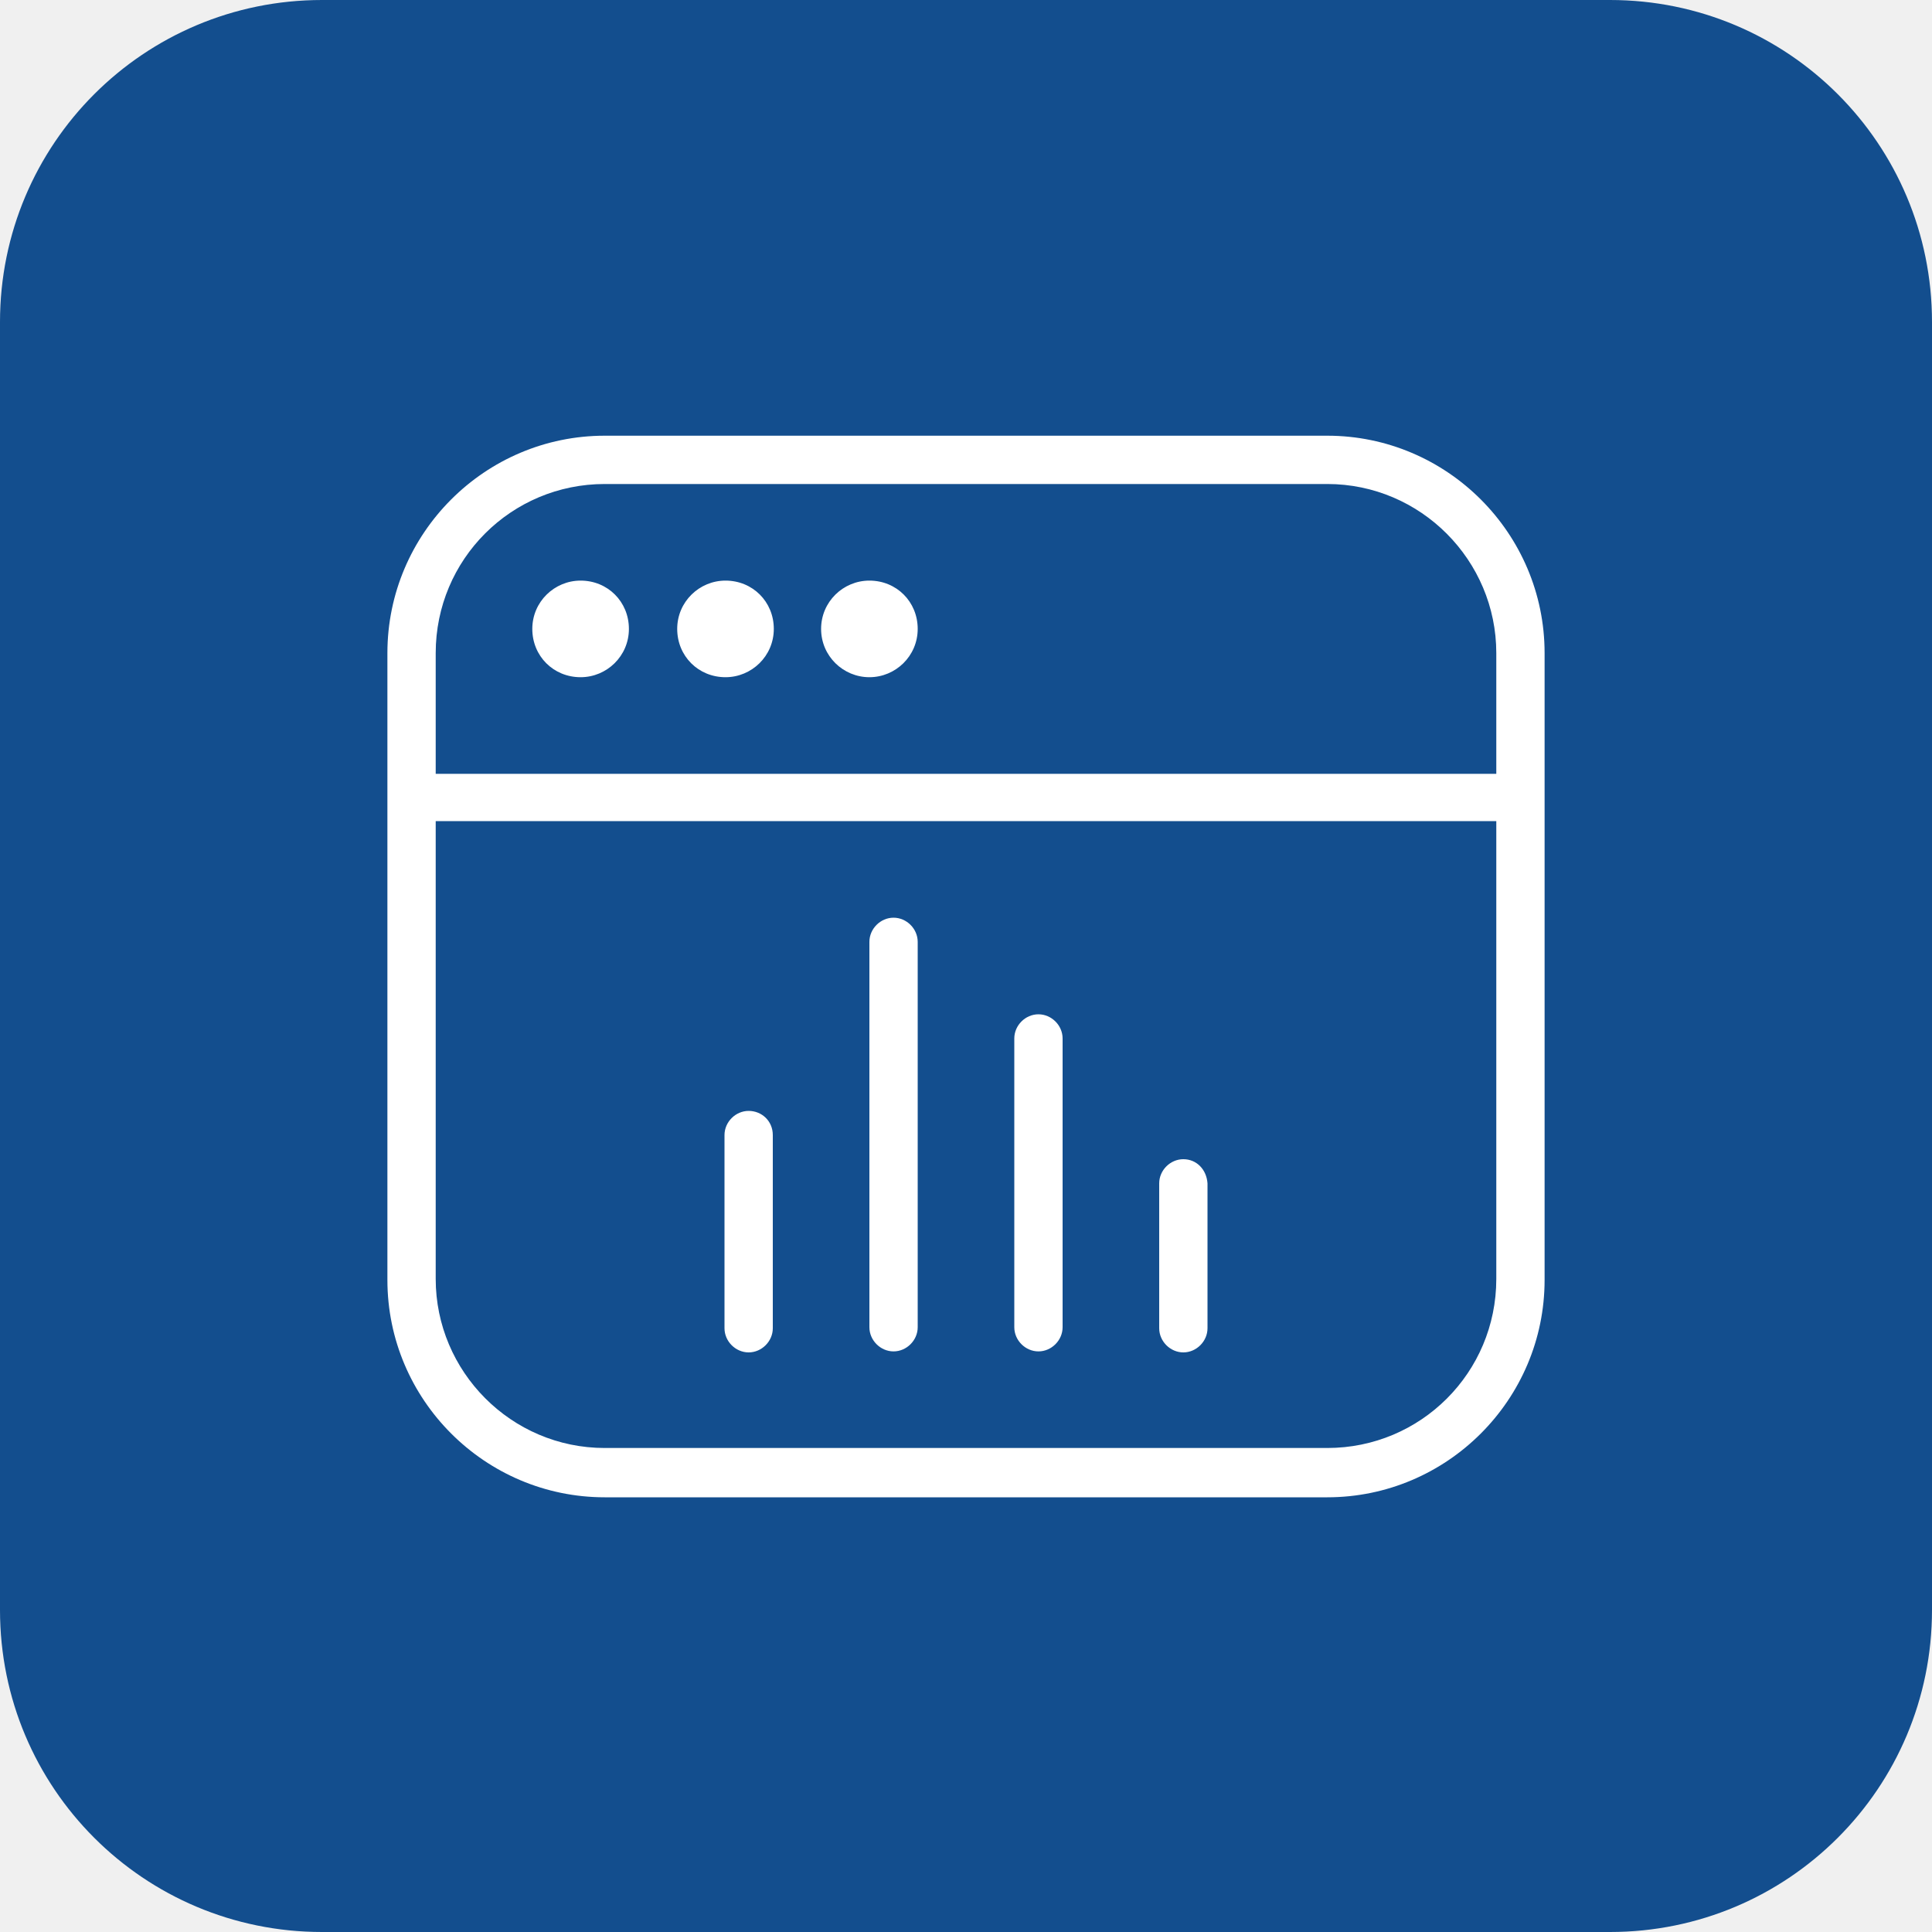
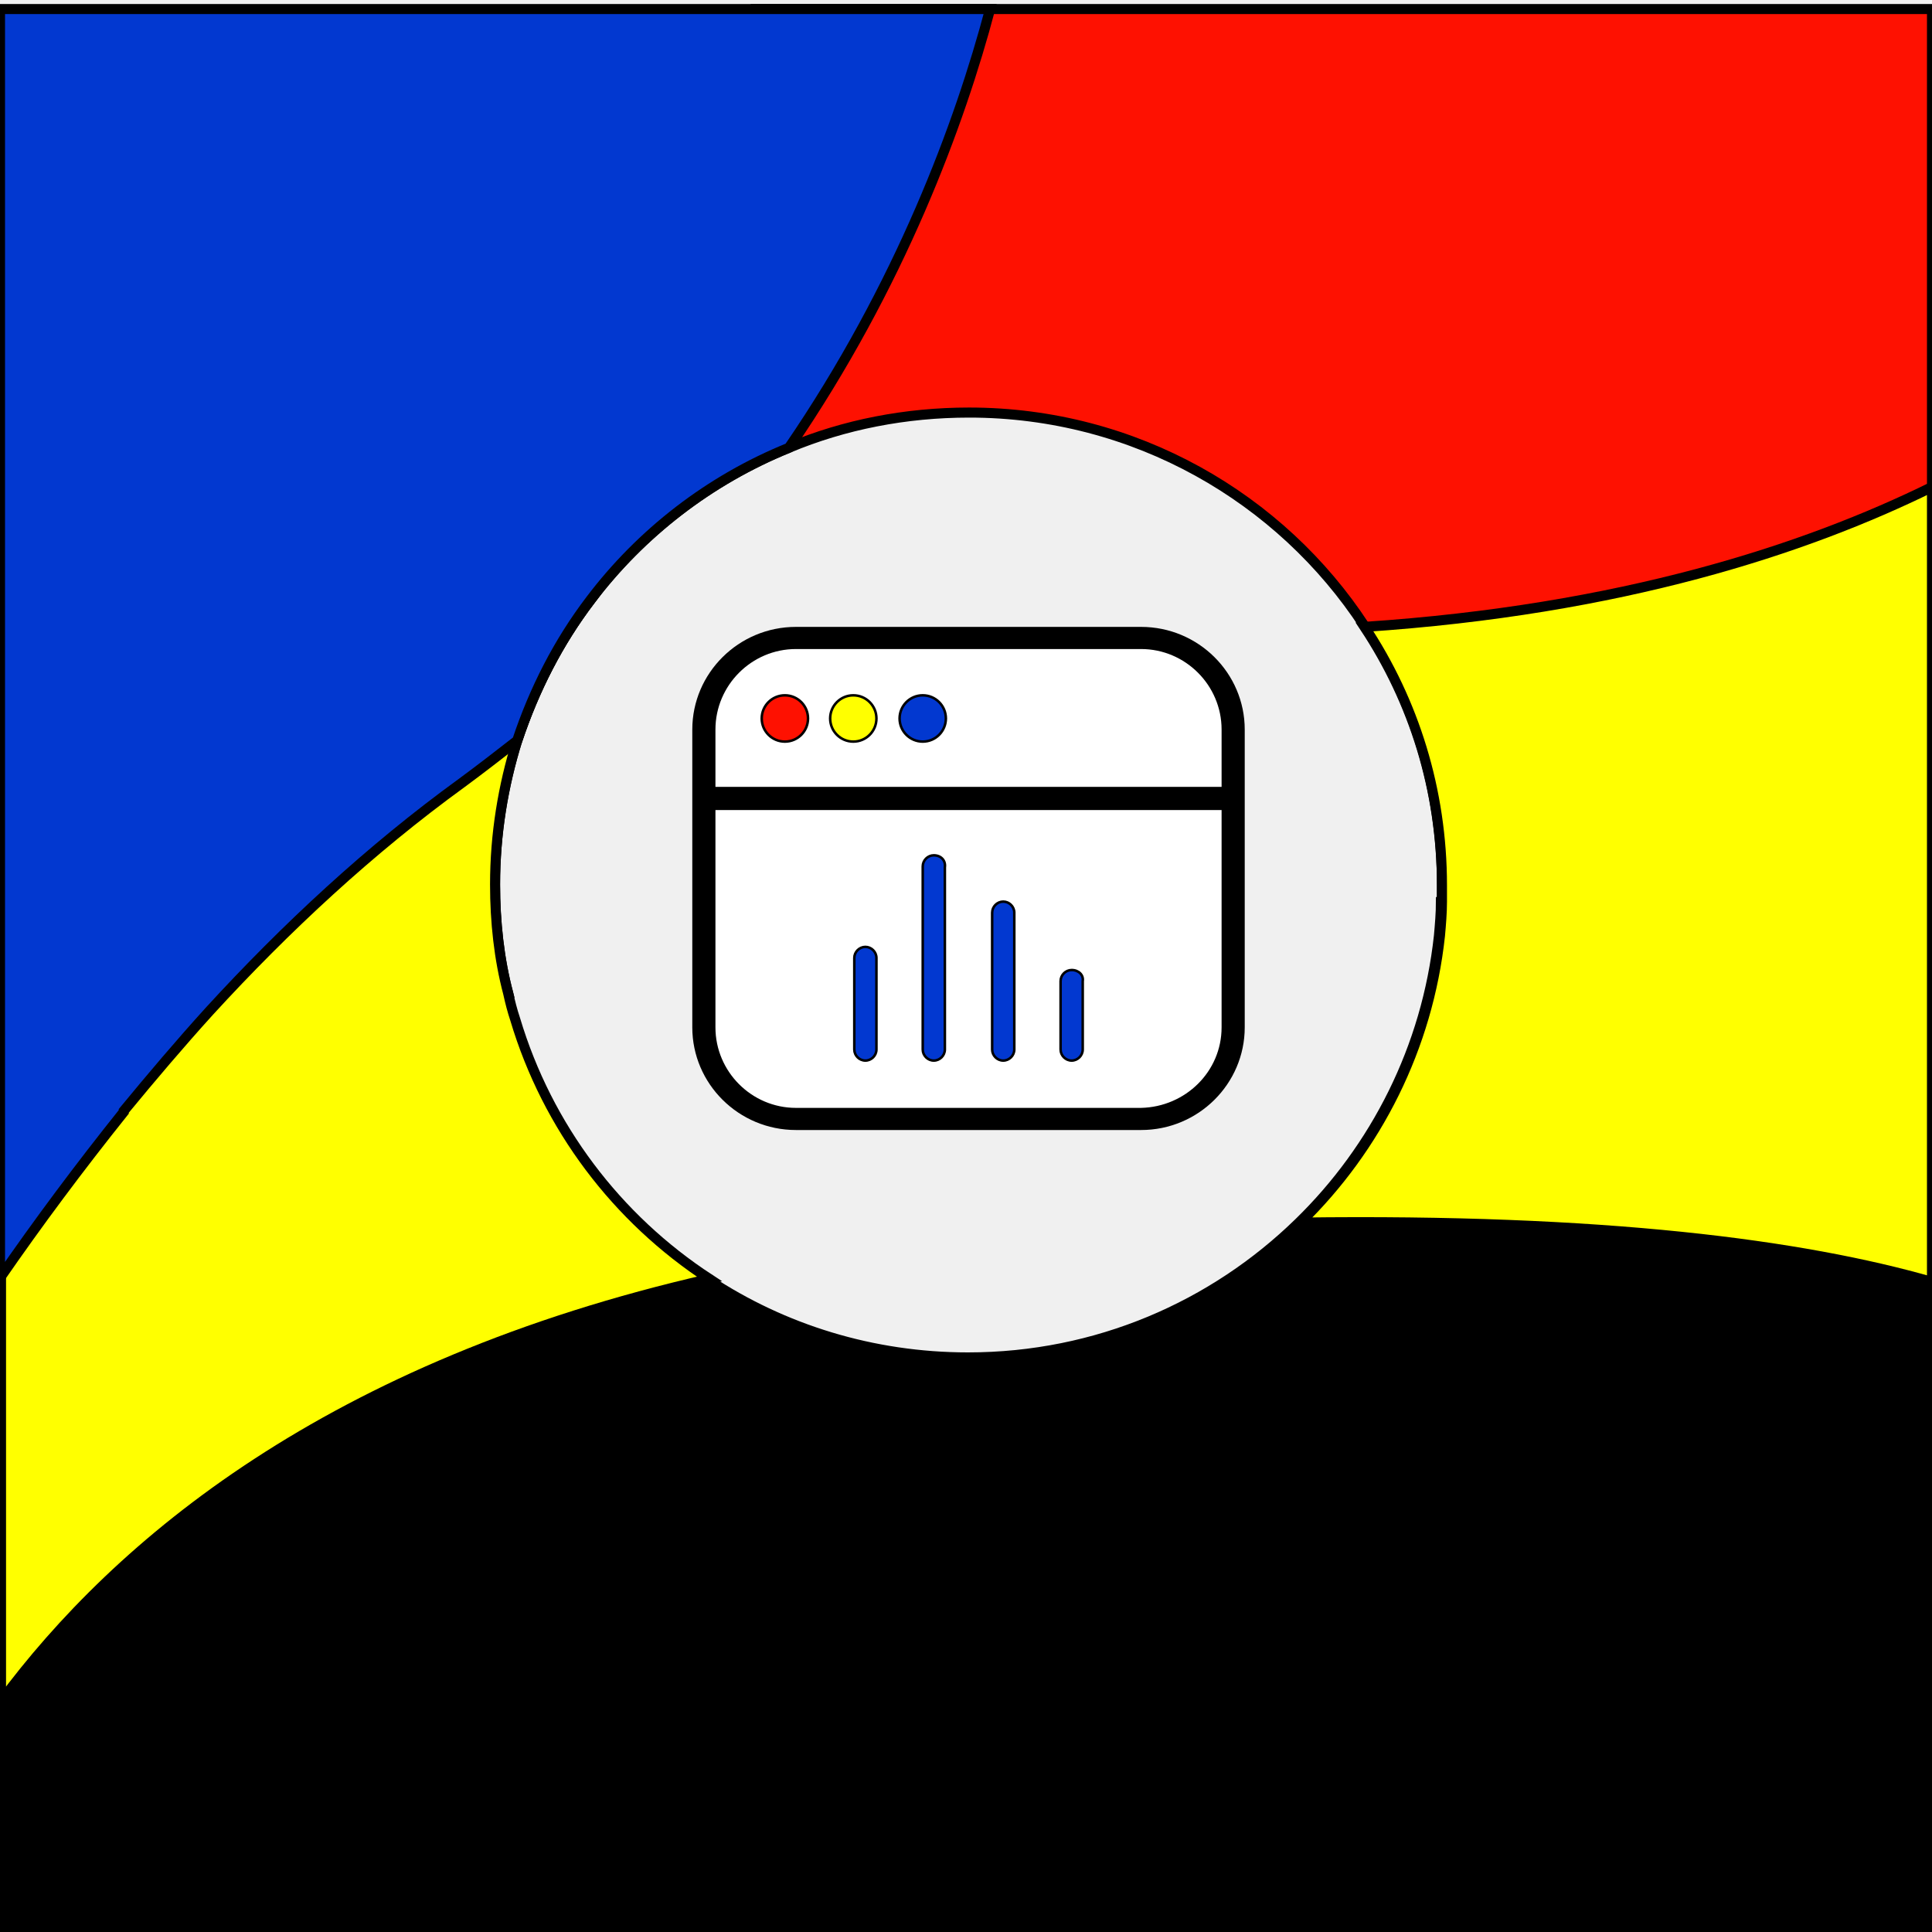
<svg xmlns="http://www.w3.org/2000/svg" version="1.1" id="Layer_1" x="0px" y="0px" viewBox="0 0 192 192" style="enable-background:new 0 0 192 192;" xml:space="preserve">
  <style type="text/css">
- 	.st0{fill:#134E8E;}
- 	.st1{fill:#FFFFFF;}
+ 	.st0{stroke:#000000;stroke-miterlimit:10;}
+ 	.st1{fill:#FE1101;stroke:#000000;stroke-miterlimit:10;}
+ 	.st2{fill:#FFFF00;stroke:#000000;stroke-miterlimit:10;}
+ 	.st3{fill:#0238D0;stroke:#000000;stroke-miterlimit:10;}
+ 	.st4{fill:#FFFFFF;}
+ 	.st5{fill:#0238D0;stroke:#000000;stroke-width:0.25;stroke-miterlimit:10;}
+ 	.st6{fill:#FE1101;stroke:#000000;stroke-width:0.25;stroke-miterlimit:10;}
+ 	.st7{fill:#FFFF00;stroke:#000000;stroke-width:0.25;stroke-miterlimit:10;}
</style>
-   <path class="st0" d="M32,0h128c17.7,0,32,14.3,32,32v128c0,17.7-14.3,32-32,32H32c-17.7,0-32-14.3-32-32V32C0,14.3,14.3,0,32,0z" />
-   <path class="st1" d="M76.8,112.8v19.2c0,1.3-1.1,2.4-2.4,2.4s-2.4-1.1-2.4-2.4v-19.2c0-1.3,1.1-2.4,2.4-2.4S76.8,111.4,76.8,112.8z   M117.6,115.2c-1.3,0-2.4,1.1-2.4,2.4v14.4c0,1.3,1.1,2.4,2.4,2.4s2.4-1.1,2.4-2.4v-14.4C119.9,116.2,118.9,115.2,117.6,115.2z   M88.8,91.2c-1.3,0-2.4,1.1-2.4,2.4v38.3c0,1.3,1.1,2.4,2.4,2.4c1.3,0,2.4-1.1,2.4-2.4V93.6C91.2,92.3,90.1,91.2,88.8,91.2z   M103.2,100.8c-1.3,0-2.4,1.1-2.4,2.4v28.7c0,1.3,1.1,2.4,2.4,2.4c1.3,0,2.4-1.1,2.4-2.4v-28.7C105.6,101.9,104.5,100.8,103.2,100.8  z M153.5,64.9v62.3c0,11.9-9.7,21.6-21.6,21.6H60.1c-11.9,0-21.6-9.7-21.6-21.6V64.9c0-11.9,9.7-21.6,21.6-21.6h71.8  C143.8,43.3,153.5,53,153.5,64.9z M43.3,64.9v12h105.4v-12c0-9.2-7.5-16.8-16.8-16.8H60.1C50.8,48.1,43.3,55.6,43.3,64.9z   M148.7,127.1V81.6H43.3v45.5c0,9.2,7.5,16.8,16.8,16.8h71.8C141.2,143.9,148.7,136.4,148.7,127.1z M57.7,67.3  c2.6,0,4.8-2.1,4.8-4.8s-2.1-4.8-4.8-4.8c-2.6,0-4.8,2.1-4.8,4.8S55,67.3,57.7,67.3z M72.1,67.3c2.6,0,4.8-2.1,4.8-4.8  s-2.1-4.8-4.8-4.8c-2.6,0-4.8,2.1-4.8,4.8S69.4,67.3,72.1,67.3z M86.4,67.3c2.6,0,4.8-2.1,4.8-4.8s-2.1-4.8-4.8-4.8  c-2.6,0-4.8,2.1-4.8,4.8S83.8,67.3,86.4,67.3z" />
+   <g>
+     <g>
+       <path class="st0" d="M192,85.2V192H0v-75.1c0,0,0,0,0,0c3.7-2.3,7.8-4.4,12.2-6.3c0,0,0,0,0,0c6.9-2.9,14.8-5.2,23.6-6.7    c5.1-0.9,10.2-1.7,15.3-2.5c3.2,10.7,10.1,19.8,19.3,25.8c7.4,4.9,16.3,7.7,25.8,7.7c12.8,0,24.4-5.1,32.9-13.4    c7.6-7.4,12.7-17.4,13.9-28.5c0.1-1.1,0.2-2.3,0.2-3.4C163.9,87.4,180.7,86.1,192,85.2z" />
+       <path class="st1" d="M192,0.9v88.9l-48.9,3.1c0.1-1.1,0.2-2.3,0.2-3.4c0-0.5,0-1,0-1.6c0-9.5-2.8-18.3-7.7-25.7    C127.3,49.5,112.8,41,96.3,41c-6.3,0-12.4,1.2-17.9,3.5c-7.9,3.2-14.7,8.5-19.7,15.1c-3.2,4.2-5.6,8.9-7.3,14    c-1.4,4.5-2.2,9.3-2.2,14.3c0,3.7,0.4,7.4,1.3,10.8l-29.7,1.9l0,0l-6.5,0.4l22.8-37.7l0,0L74.9,0.9H192z" />
+       <path class="st2" d="M70.5,127.1c-37.7,8.6-58.7,26.2-70.4,42V79.8c10.8-7,23.2-12.8,37-16.5c0,0,0,0,0,0c6.8-1.8,14-3.1,21.6-3.7    c-3.2,4.2-5.6,8.9-7.3,14c-1.4,4.5-2.2,9.3-2.2,14.3c0,3.7,0.4,7.4,1.3,10.8c0.2,0.9,0.4,1.7,0.7,2.6    C54.4,112,61.3,121.1,70.5,127.1z" />
+       <path class="st2" d="M192,48.4v79c-12.9-3.7-32.6-6.3-62.8-5.9c7.6-7.4,12.7-17.4,13.9-28.5c0.1-1.1,0.2-2.3,0.2-3.4    c0-0.5,0-1,0-1.6c0-9.5-2.8-18.3-7.7-25.7C161.1,60.6,179.4,54.6,192,48.4z" />
+       <path class="st3" d="M98.4,0.9c-3,11.3-8.9,27.4-20,43.6c-7.9,3.2-14.7,8.5-19.7,15.1c-3.2,4.2-5.6,8.9-7.3,14    c-1.8,1.4-3.6,2.8-5.5,4.2c-9.1,6.6-17.5,14.4-25.1,22.7c0,0,0,0,0,0c-2.9,3.2-5.7,6.5-8.5,9.9c0,0,0,0,0,0.1    C7.9,116,3.8,121.5,0,127c0,0,0,0,0,0.1V0.9H98.4z" />
+     </g>
+     <path d="M123.7,72.5v29.6c0,5.6-4.6,10.2-10.3,10.2H79.1c-5.7,0-10.3-4.6-10.3-10.2V72.5c0-5.6,4.6-10.2,10.3-10.2h34.3   C119.1,62.3,123.7,66.9,123.7,72.5z" />
+     <path class="st4" d="M71.1,72.5v5.7h50.3v-5.7c0-4.4-3.6-8-8-8H79.1C74.7,64.5,71.1,68.1,71.1,72.5z" />
+     <path class="st4" d="M121.4,102.1V80.5H71.1v21.6c0,4.4,3.6,8,8,8h34.3C117.8,110,121.4,106.5,121.4,102.1z" />
+     <path class="st5" d="M87.1,95.2v9.1c0,0.6-0.5,1.1-1.1,1.1s-1.1-0.5-1.1-1.1v-9.1c0-0.6,0.5-1.1,1.1-1.1S87.1,94.6,87.1,95.2z" />
+     <path class="st5" d="M106.5,96.4c-0.6,0-1.1,0.5-1.1,1.1v6.8c0,0.6,0.5,1.1,1.1,1.1s1.1-0.5,1.1-1.1v-6.8   C107.7,96.9,107.2,96.4,106.5,96.4z" />
+     <path class="st5" d="M92.8,85c-0.6,0-1.1,0.5-1.1,1.1v18.2c0,0.6,0.5,1.1,1.1,1.1c0.6,0,1.1-0.5,1.1-1.1V86.2   C94,85.5,93.5,85,92.8,85z" />
+     <path class="st5" d="M99.7,89.6c-0.6,0-1.1,0.5-1.1,1.1v13.6c0,0.6,0.5,1.1,1.1,1.1c0.6,0,1.1-0.5,1.1-1.1V90.7   C100.8,90.1,100.3,89.6,99.7,89.6z" />
+     <ellipse class="st6" cx="78" cy="71.4" rx="2.3" ry="2.3" />
+     <ellipse class="st7" cx="84.8" cy="71.4" rx="2.3" ry="2.3" />
+     <ellipse class="st5" cx="91.7" cy="71.4" rx="2.3" ry="2.3" />
+   </g>
</svg>
